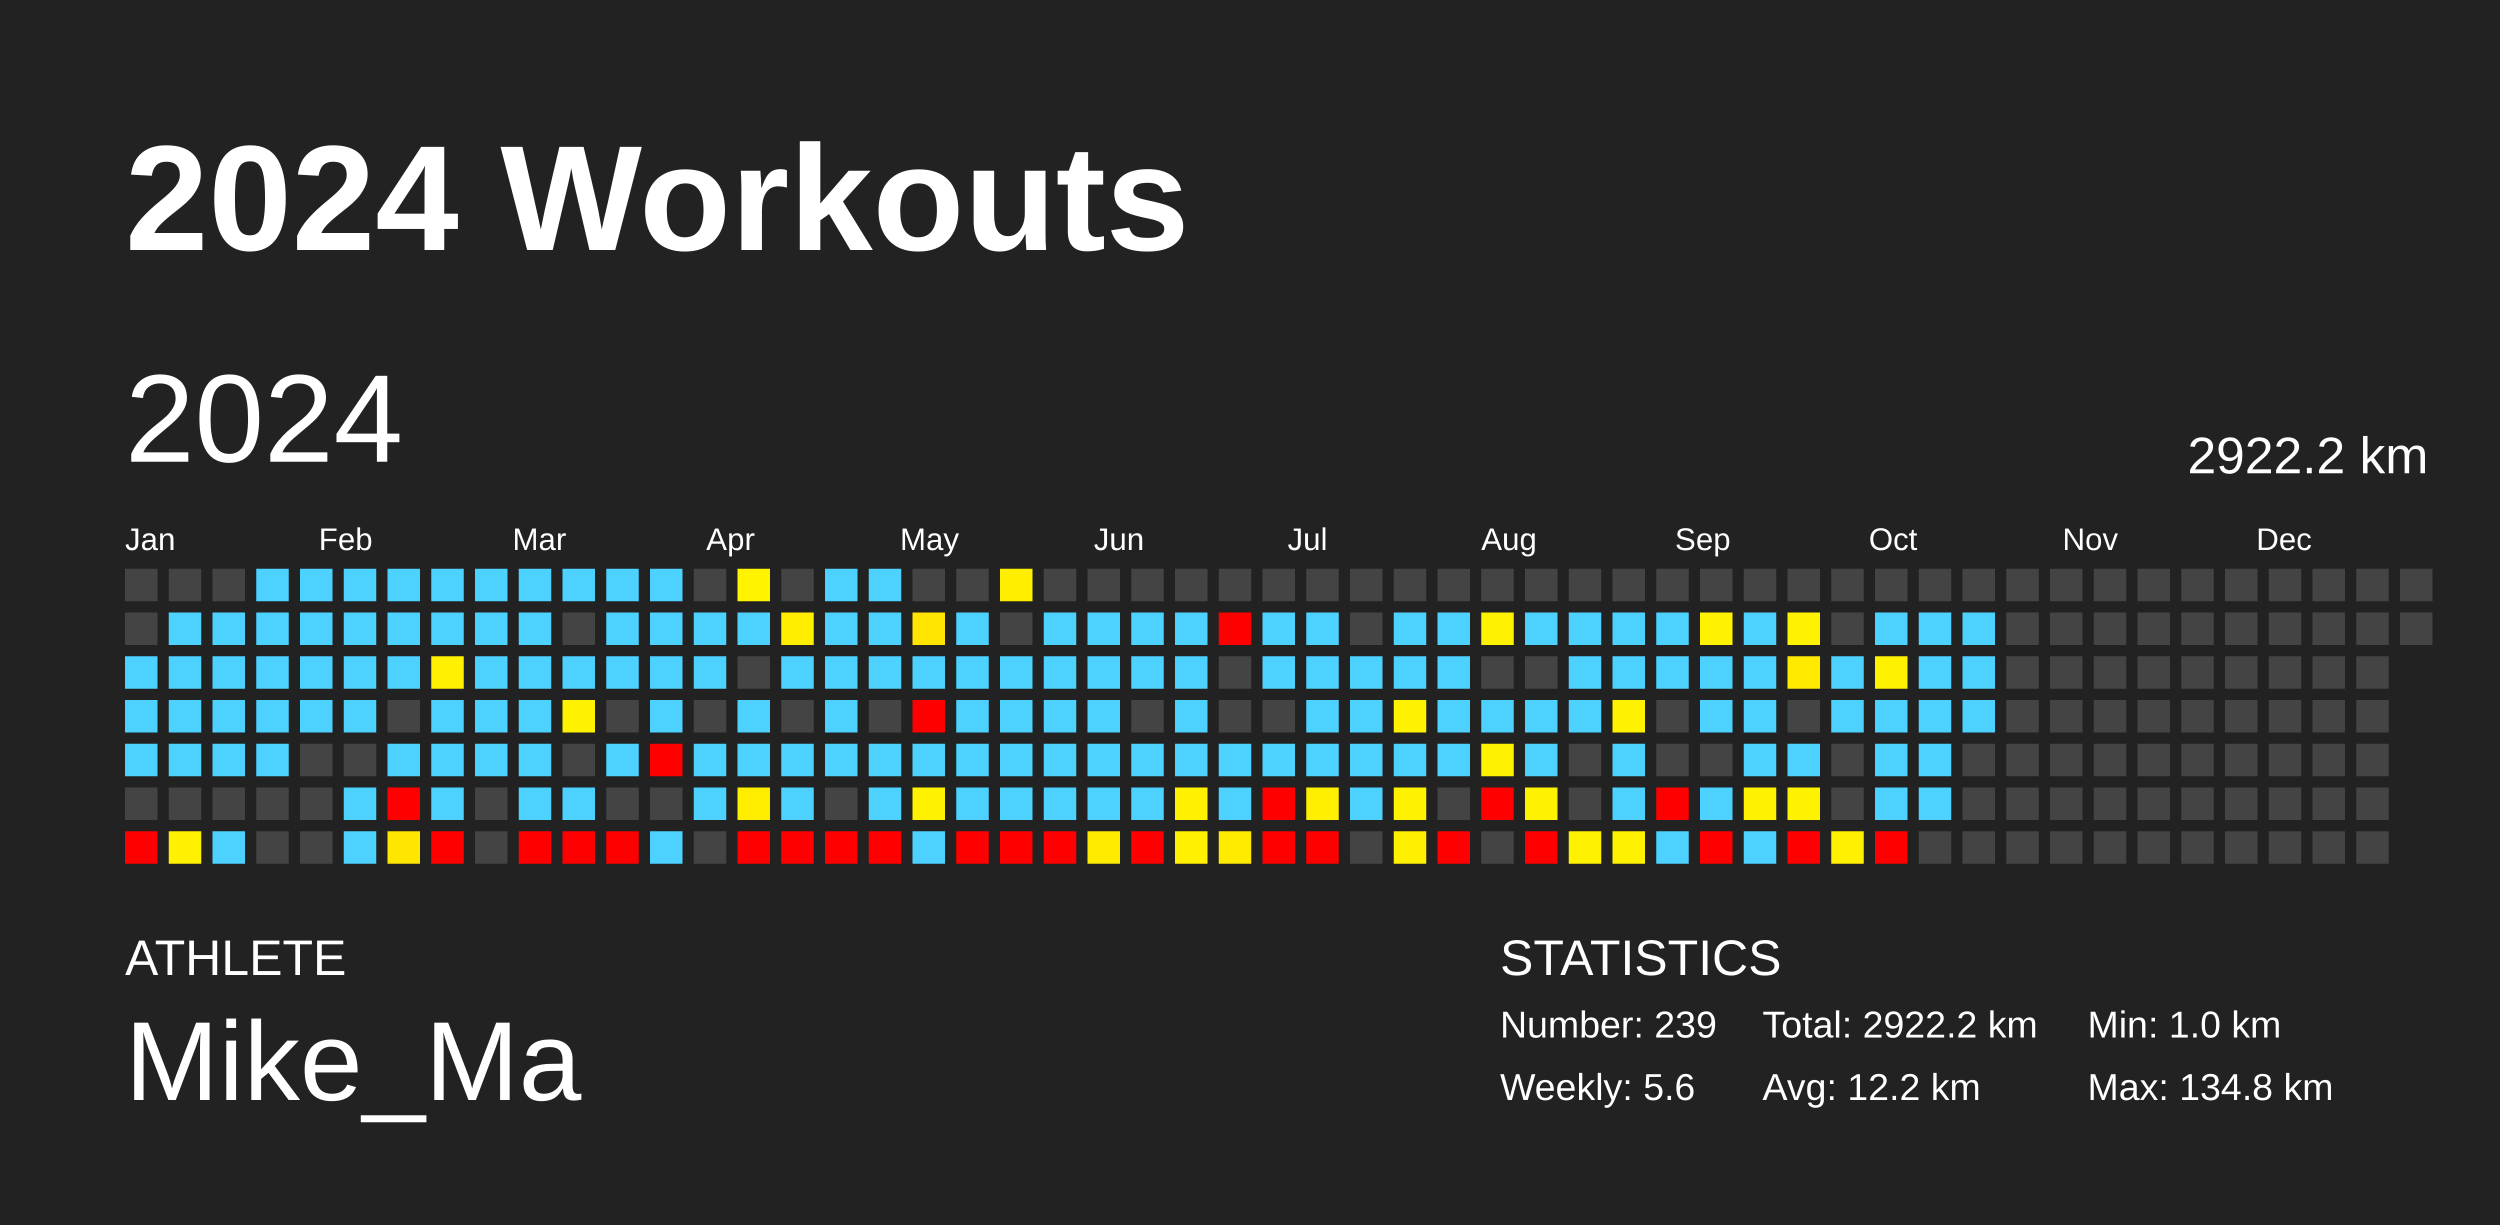
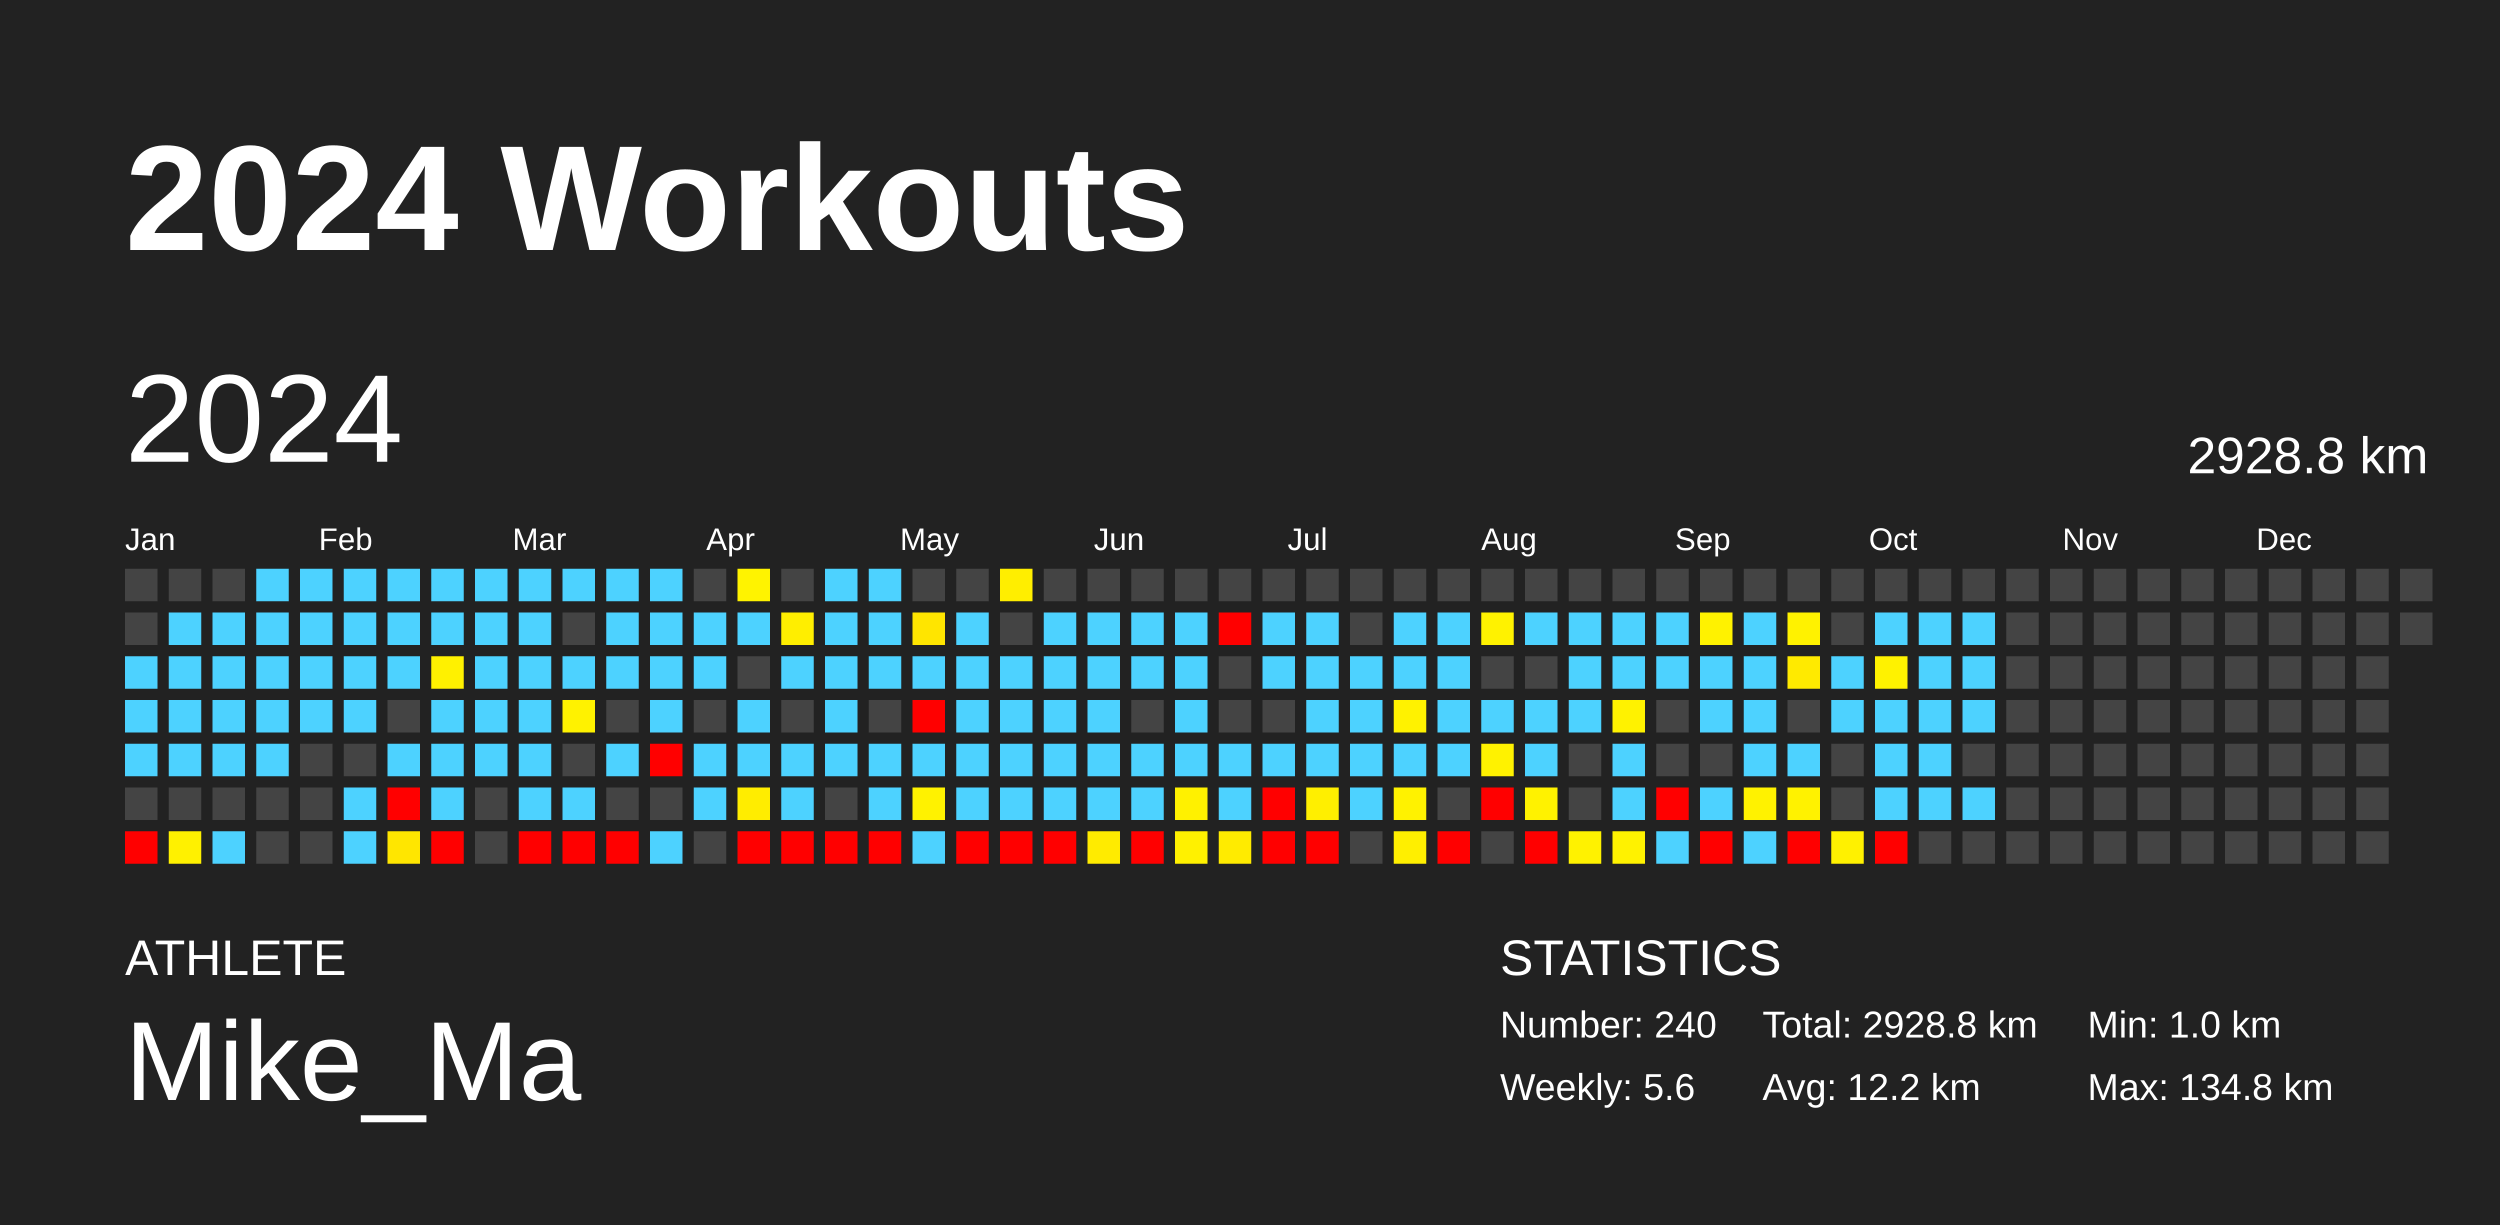
<svg xmlns="http://www.w3.org/2000/svg" baseProfile="full" height="98mm" version="1.1" viewBox="0,0,200,98" width="200mm">
  <defs />
  <rect fill="#222222" height="98" width="200" x="0" y="0" />
  <text fill="#FFFFFF" style="font-size:12px; font-family:Arial; font-weight:bold;" x="10" y="20">2024 Workouts</text>
  <text fill="#FFFFFF" style="font-size:4px; font-family:Arial" x="10" y="78">ATHLETE</text>
  <text fill="#FFFFFF" style="font-size:9px; font-family:Arial" x="10" y="88">Mike_Ma</text>
  <text fill="#FFFFFF" style="font-size:4px; font-family:Arial" x="120" y="78">STATISTICS</text>
-   <text fill="#FFFFFF" style="font-size:3px; font-family:Arial" x="120" y="83">Number: 239</text>
+   <text fill="#FFFFFF" style="font-size:3px; font-family:Arial" x="120" y="83">Number: 240</text>
  <text fill="#FFFFFF" style="font-size:3px; font-family:Arial" x="120" y="88">Weekly: 5.6</text>
-   <text fill="#FFFFFF" style="font-size:3px; font-family:Arial" x="141" y="83">Total: 2922.2 km</text>
+   <text fill="#FFFFFF" style="font-size:3px; font-family:Arial" x="141" y="83">Total: 2928.8 km</text>
  <text fill="#FFFFFF" style="font-size:3px; font-family:Arial" x="141" y="88">Avg: 12.2 km</text>
  <text fill="#FFFFFF" style="font-size:3px; font-family:Arial" x="167" y="83">Min: 1.0 km</text>
  <text fill="#FFFFFF" style="font-size:3px; font-family:Arial" x="167" y="88">Max: 134.8 km</text>
  <text dominant-baseline="hanging" fill="#FFFFFF" style="font-size:10.0px; font-family:Arial;" x="10" y="30">2024</text>
-   <text dominant-baseline="hanging" fill="#FFFFFF" style="font-size:4.125px; font-family:Arial;" x="175" y="35">2922.2 km</text>
+   <text dominant-baseline="hanging" fill="#FFFFFF" style="font-size:4.125px; font-family:Arial;" x="175" y="35">2928.8 km</text>
  <text fill="#FFFFFF" style="font-size:2.5px; font-family:Arial" x="10.0" y="44">Jan</text>
  <text fill="#FFFFFF" style="font-size:2.5px; font-family:Arial" x="25.5" y="44">Feb</text>
  <text fill="#FFFFFF" style="font-size:2.5px; font-family:Arial" x="41.0" y="44">Mar</text>
  <text fill="#FFFFFF" style="font-size:2.5px; font-family:Arial" x="56.5" y="44">Apr</text>
  <text fill="#FFFFFF" style="font-size:2.5px; font-family:Arial" x="72.0" y="44">May</text>
  <text fill="#FFFFFF" style="font-size:2.5px; font-family:Arial" x="87.5" y="44">Jun</text>
  <text fill="#FFFFFF" style="font-size:2.5px; font-family:Arial" x="103.0" y="44">Jul</text>
  <text fill="#FFFFFF" style="font-size:2.5px; font-family:Arial" x="118.5" y="44">Aug</text>
  <text fill="#FFFFFF" style="font-size:2.5px; font-family:Arial" x="134.0" y="44">Sep</text>
  <text fill="#FFFFFF" style="font-size:2.5px; font-family:Arial" x="149.5" y="44">Oct</text>
  <text fill="#FFFFFF" style="font-size:2.5px; font-family:Arial" x="165.0" y="44">Nov</text>
  <text fill="#FFFFFF" style="font-size:2.5px; font-family:Arial" x="180.5" y="44">Dec</text>
  <rect fill="#444444" height="2.6" width="2.6" x="10.0" y="45.5" />
  <rect fill="#444444" height="2.6" width="2.6" x="10.0" y="49.0" />
  <rect fill="#4dd2ff" height="2.6" width="2.6" x="10.0" y="52.5" />
  <rect fill="#4dd2ff" height="2.6" width="2.6" x="10.0" y="56.0" />
  <rect fill="#4dd2ff" height="2.6" width="2.6" x="10.0" y="59.5" />
  <rect fill="#444444" height="2.6" width="2.6" x="10.0" y="63.0" />
  <rect fill="red" height="2.6" width="2.6" x="10.0" y="66.5" />
  <rect fill="#444444" height="2.6" width="2.6" x="13.5" y="45.5" />
  <rect fill="#4dd2ff" height="2.6" width="2.6" x="13.5" y="49.0" />
  <rect fill="#4dd2ff" height="2.6" width="2.6" x="13.5" y="52.5" />
  <rect fill="#4dd2ff" height="2.6" width="2.6" x="13.5" y="56.0" />
  <rect fill="#4dd2ff" height="2.6" width="2.6" x="13.5" y="59.5" />
  <rect fill="#444444" height="2.6" width="2.6" x="13.5" y="63.0" />
  <rect fill="#fff100" height="2.6" width="2.6" x="13.5" y="66.5" />
  <rect fill="#444444" height="2.6" width="2.6" x="17.0" y="45.5" />
  <rect fill="#4dd2ff" height="2.6" width="2.6" x="17.0" y="49.0" />
  <rect fill="#4dd2ff" height="2.6" width="2.6" x="17.0" y="52.5" />
  <rect fill="#4dd2ff" height="2.6" width="2.6" x="17.0" y="56.0" />
  <rect fill="#4dd2ff" height="2.6" width="2.6" x="17.0" y="59.5" />
  <rect fill="#444444" height="2.6" width="2.6" x="17.0" y="63.0" />
  <rect fill="#4dd2ff" height="2.6" width="2.6" x="17.0" y="66.5" />
  <rect fill="#4dd2ff" height="2.6" width="2.6" x="20.5" y="45.5" />
  <rect fill="#4dd2ff" height="2.6" width="2.6" x="20.5" y="49.0" />
  <rect fill="#4dd2ff" height="2.6" width="2.6" x="20.5" y="52.5" />
  <rect fill="#4dd2ff" height="2.6" width="2.6" x="20.5" y="56.0" />
  <rect fill="#4dd2ff" height="2.6" width="2.6" x="20.5" y="59.5" />
  <rect fill="#444444" height="2.6" width="2.6" x="20.5" y="63.0" />
  <rect fill="#444444" height="2.6" width="2.6" x="20.5" y="66.5" />
  <rect fill="#4dd2ff" height="2.6" width="2.6" x="24.0" y="45.5" />
  <rect fill="#4dd2ff" height="2.6" width="2.6" x="24.0" y="49.0" />
  <rect fill="#4dd2ff" height="2.6" width="2.6" x="24.0" y="52.5" />
  <rect fill="#4dd2ff" height="2.6" width="2.6" x="24.0" y="56.0" />
  <rect fill="#444444" height="2.6" width="2.6" x="24.0" y="59.5" />
  <rect fill="#444444" height="2.6" width="2.6" x="24.0" y="63.0" />
  <rect fill="#444444" height="2.6" width="2.6" x="24.0" y="66.5" />
  <rect fill="#4dd2ff" height="2.6" width="2.6" x="27.5" y="45.5" />
  <rect fill="#4dd2ff" height="2.6" width="2.6" x="27.5" y="49.0" />
  <rect fill="#4dd2ff" height="2.6" width="2.6" x="27.5" y="52.5" />
  <rect fill="#4dd2ff" height="2.6" width="2.6" x="27.5" y="56.0" />
  <rect fill="#444444" height="2.6" width="2.6" x="27.5" y="59.5" />
  <rect fill="#4dd2ff" height="2.6" width="2.6" x="27.5" y="63.0" />
  <rect fill="#4dd2ff" height="2.6" width="2.6" x="27.5" y="66.5" />
  <rect fill="#4dd2ff" height="2.6" width="2.6" x="31.0" y="45.5" />
  <rect fill="#4dd2ff" height="2.6" width="2.6" x="31.0" y="49.0" />
  <rect fill="#4dd2ff" height="2.6" width="2.6" x="31.0" y="52.5" />
  <rect fill="#444444" height="2.6" width="2.6" x="31.0" y="56.0" />
  <rect fill="#4dd2ff" height="2.6" width="2.6" x="31.0" y="59.5" />
  <rect fill="red" height="2.6" width="2.6" x="31.0" y="63.0" />
  <rect fill="#ffe600" height="2.6" width="2.6" x="31.0" y="66.5" />
  <rect fill="#4dd2ff" height="2.6" width="2.6" x="34.5" y="45.5" />
  <rect fill="#4dd2ff" height="2.6" width="2.6" x="34.5" y="49.0" />
  <rect fill="#fff100" height="2.6" width="2.6" x="34.5" y="52.5" />
  <rect fill="#4dd2ff" height="2.6" width="2.6" x="34.5" y="56.0" />
  <rect fill="#4dd2ff" height="2.6" width="2.6" x="34.5" y="59.5" />
  <rect fill="#4dd2ff" height="2.6" width="2.6" x="34.5" y="63.0" />
  <rect fill="red" height="2.6" width="2.6" x="34.5" y="66.5" />
  <rect fill="#4dd2ff" height="2.6" width="2.6" x="38.0" y="45.5" />
  <rect fill="#4dd2ff" height="2.6" width="2.6" x="38.0" y="49.0" />
  <rect fill="#4dd2ff" height="2.6" width="2.6" x="38.0" y="52.5" />
  <rect fill="#4dd2ff" height="2.6" width="2.6" x="38.0" y="56.0" />
  <rect fill="#4dd2ff" height="2.6" width="2.6" x="38.0" y="59.5" />
  <rect fill="#444444" height="2.6" width="2.6" x="38.0" y="63.0" />
  <rect fill="#444444" height="2.6" width="2.6" x="38.0" y="66.5" />
  <rect fill="#4dd2ff" height="2.6" width="2.6" x="41.5" y="45.5" />
  <rect fill="#4dd2ff" height="2.6" width="2.6" x="41.5" y="49.0" />
  <rect fill="#4dd2ff" height="2.6" width="2.6" x="41.5" y="52.5" />
  <rect fill="#4dd2ff" height="2.6" width="2.6" x="41.5" y="56.0" />
  <rect fill="#4dd2ff" height="2.6" width="2.6" x="41.5" y="59.5" />
  <rect fill="#4dd2ff" height="2.6" width="2.6" x="41.5" y="63.0" />
  <rect fill="red" height="2.6" width="2.6" x="41.5" y="66.5" />
  <rect fill="#4dd2ff" height="2.6" width="2.6" x="45.0" y="45.5" />
  <rect fill="#444444" height="2.6" width="2.6" x="45.0" y="49.0" />
  <rect fill="#4dd2ff" height="2.6" width="2.6" x="45.0" y="52.5" />
  <rect fill="#fff200" height="2.6" width="2.6" x="45.0" y="56.0" />
  <rect fill="#444444" height="2.6" width="2.6" x="45.0" y="59.5" />
  <rect fill="#4dd2ff" height="2.6" width="2.6" x="45.0" y="63.0" />
  <rect fill="red" height="2.6" width="2.6" x="45.0" y="66.5" />
  <rect fill="#4dd2ff" height="2.6" width="2.6" x="48.5" y="45.5" />
  <rect fill="#4dd2ff" height="2.6" width="2.6" x="48.5" y="49.0" />
  <rect fill="#4dd2ff" height="2.6" width="2.6" x="48.5" y="52.5" />
  <rect fill="#444444" height="2.6" width="2.6" x="48.5" y="56.0" />
  <rect fill="#4dd2ff" height="2.6" width="2.6" x="48.5" y="59.5" />
  <rect fill="#444444" height="2.6" width="2.6" x="48.5" y="63.0" />
  <rect fill="red" height="2.6" width="2.6" x="48.5" y="66.5" />
  <rect fill="#4dd2ff" height="2.6" width="2.6" x="52.0" y="45.5" />
  <rect fill="#4dd2ff" height="2.6" width="2.6" x="52.0" y="49.0" />
  <rect fill="#4dd2ff" height="2.6" width="2.6" x="52.0" y="52.5" />
  <rect fill="#4dd2ff" height="2.6" width="2.6" x="52.0" y="56.0" />
  <rect fill="red" height="2.6" width="2.6" x="52.0" y="59.5" />
  <rect fill="#444444" height="2.6" width="2.6" x="52.0" y="63.0" />
  <rect fill="#4dd2ff" height="2.6" width="2.6" x="52.0" y="66.5" />
  <rect fill="#444444" height="2.6" width="2.6" x="55.5" y="45.5" />
  <rect fill="#4dd2ff" height="2.6" width="2.6" x="55.5" y="49.0" />
  <rect fill="#4dd2ff" height="2.6" width="2.6" x="55.5" y="52.5" />
  <rect fill="#444444" height="2.6" width="2.6" x="55.5" y="56.0" />
  <rect fill="#4dd2ff" height="2.6" width="2.6" x="55.5" y="59.5" />
  <rect fill="#4dd2ff" height="2.6" width="2.6" x="55.5" y="63.0" />
  <rect fill="#444444" height="2.6" width="2.6" x="55.5" y="66.5" />
  <rect fill="#fff300" height="2.6" width="2.6" x="59.0" y="45.5" />
  <rect fill="#4dd2ff" height="2.6" width="2.6" x="59.0" y="49.0" />
  <rect fill="#444444" height="2.6" width="2.6" x="59.0" y="52.5" />
  <rect fill="#4dd2ff" height="2.6" width="2.6" x="59.0" y="56.0" />
  <rect fill="#4dd2ff" height="2.6" width="2.6" x="59.0" y="59.5" />
  <rect fill="#ffed00" height="2.6" width="2.6" x="59.0" y="63.0" />
  <rect fill="red" height="2.6" width="2.6" x="59.0" y="66.5" />
  <rect fill="#444444" height="2.6" width="2.6" x="62.5" y="45.5" />
  <rect fill="#ffee00" height="2.6" width="2.6" x="62.5" y="49.0" />
  <rect fill="#4dd2ff" height="2.6" width="2.6" x="62.5" y="52.5" />
  <rect fill="#444444" height="2.6" width="2.6" x="62.5" y="56.0" />
  <rect fill="#4dd2ff" height="2.6" width="2.6" x="62.5" y="59.5" />
  <rect fill="#4dd2ff" height="2.6" width="2.6" x="62.5" y="63.0" />
  <rect fill="red" height="2.6" width="2.6" x="62.5" y="66.5" />
  <rect fill="#4dd2ff" height="2.6" width="2.6" x="66.0" y="45.5" />
  <rect fill="#4dd2ff" height="2.6" width="2.6" x="66.0" y="49.0" />
  <rect fill="#4dd2ff" height="2.6" width="2.6" x="66.0" y="52.5" />
  <rect fill="#4dd2ff" height="2.6" width="2.6" x="66.0" y="56.0" />
  <rect fill="#4dd2ff" height="2.6" width="2.6" x="66.0" y="59.5" />
  <rect fill="#444444" height="2.6" width="2.6" x="66.0" y="63.0" />
  <rect fill="red" height="2.6" width="2.6" x="66.0" y="66.5" />
  <rect fill="#4dd2ff" height="2.6" width="2.6" x="69.5" y="45.5" />
  <rect fill="#4dd2ff" height="2.6" width="2.6" x="69.5" y="49.0" />
  <rect fill="#4dd2ff" height="2.6" width="2.6" x="69.5" y="52.5" />
  <rect fill="#444444" height="2.6" width="2.6" x="69.5" y="56.0" />
  <rect fill="#4dd2ff" height="2.6" width="2.6" x="69.5" y="59.5" />
  <rect fill="#4dd2ff" height="2.6" width="2.6" x="69.5" y="63.0" />
  <rect fill="red" height="2.6" width="2.6" x="69.5" y="66.5" />
  <rect fill="#444444" height="2.6" width="2.6" x="73.0" y="45.5" />
  <rect fill="#ffe500" height="2.6" width="2.6" x="73.0" y="49.0" />
  <rect fill="#4dd2ff" height="2.6" width="2.6" x="73.0" y="52.5" />
  <rect fill="red" height="2.6" width="2.6" x="73.0" y="56.0" />
  <rect fill="#4dd2ff" height="2.6" width="2.6" x="73.0" y="59.5" />
  <rect fill="#fff200" height="2.6" width="2.6" x="73.0" y="63.0" />
  <rect fill="#4dd2ff" height="2.6" width="2.6" x="73.0" y="66.5" />
  <rect fill="#444444" height="2.6" width="2.6" x="76.5" y="45.5" />
  <rect fill="#4dd2ff" height="2.6" width="2.6" x="76.5" y="49.0" />
  <rect fill="#4dd2ff" height="2.6" width="2.6" x="76.5" y="52.5" />
  <rect fill="#4dd2ff" height="2.6" width="2.6" x="76.5" y="56.0" />
  <rect fill="#4dd2ff" height="2.6" width="2.6" x="76.5" y="59.5" />
  <rect fill="#4dd2ff" height="2.6" width="2.6" x="76.5" y="63.0" />
  <rect fill="red" height="2.6" width="2.6" x="76.5" y="66.5" />
  <rect fill="#ffee00" height="2.6" width="2.6" x="80.0" y="45.5" />
  <rect fill="#444444" height="2.6" width="2.6" x="80.0" y="49.0" />
  <rect fill="#4dd2ff" height="2.6" width="2.6" x="80.0" y="52.5" />
  <rect fill="#4dd2ff" height="2.6" width="2.6" x="80.0" y="56.0" />
  <rect fill="#4dd2ff" height="2.6" width="2.6" x="80.0" y="59.5" />
  <rect fill="#4dd2ff" height="2.6" width="2.6" x="80.0" y="63.0" />
  <rect fill="red" height="2.6" width="2.6" x="80.0" y="66.5" />
  <rect fill="#444444" height="2.6" width="2.6" x="83.5" y="45.5" />
  <rect fill="#4dd2ff" height="2.6" width="2.6" x="83.5" y="49.0" />
  <rect fill="#4dd2ff" height="2.6" width="2.6" x="83.5" y="52.5" />
  <rect fill="#4dd2ff" height="2.6" width="2.6" x="83.5" y="56.0" />
  <rect fill="#4dd2ff" height="2.6" width="2.6" x="83.5" y="59.5" />
  <rect fill="#4dd2ff" height="2.6" width="2.6" x="83.5" y="63.0" />
  <rect fill="red" height="2.6" width="2.6" x="83.5" y="66.5" />
  <rect fill="#444444" height="2.6" width="2.6" x="87.0" y="45.5" />
  <rect fill="#4dd2ff" height="2.6" width="2.6" x="87.0" y="49.0" />
  <rect fill="#4dd2ff" height="2.6" width="2.6" x="87.0" y="52.5" />
  <rect fill="#4dd2ff" height="2.6" width="2.6" x="87.0" y="56.0" />
  <rect fill="#4dd2ff" height="2.6" width="2.6" x="87.0" y="59.5" />
  <rect fill="#4dd2ff" height="2.6" width="2.6" x="87.0" y="63.0" />
  <rect fill="#ffeb00" height="2.6" width="2.6" x="87.0" y="66.5" />
  <rect fill="#444444" height="2.6" width="2.6" x="90.5" y="45.5" />
  <rect fill="#4dd2ff" height="2.6" width="2.6" x="90.5" y="49.0" />
  <rect fill="#4dd2ff" height="2.6" width="2.6" x="90.5" y="52.5" />
  <rect fill="#444444" height="2.6" width="2.6" x="90.5" y="56.0" />
  <rect fill="#4dd2ff" height="2.6" width="2.6" x="90.5" y="59.5" />
  <rect fill="#4dd2ff" height="2.6" width="2.6" x="90.5" y="63.0" />
  <rect fill="red" height="2.6" width="2.6" x="90.5" y="66.5" />
  <rect fill="#444444" height="2.6" width="2.6" x="94.0" y="45.5" />
  <rect fill="#4dd2ff" height="2.6" width="2.6" x="94.0" y="49.0" />
  <rect fill="#4dd2ff" height="2.6" width="2.6" x="94.0" y="52.5" />
  <rect fill="#4dd2ff" height="2.6" width="2.6" x="94.0" y="56.0" />
  <rect fill="#4dd2ff" height="2.6" width="2.6" x="94.0" y="59.5" />
  <rect fill="#fff100" height="2.6" width="2.6" x="94.0" y="63.0" />
  <rect fill="#fff100" height="2.6" width="2.6" x="94.0" y="66.5" />
  <rect fill="#444444" height="2.6" width="2.6" x="97.5" y="45.5" />
  <rect fill="red" height="2.6" width="2.6" x="97.5" y="49.0" />
  <rect fill="#444444" height="2.6" width="2.6" x="97.5" y="52.5" />
  <rect fill="#444444" height="2.6" width="2.6" x="97.5" y="56.0" />
  <rect fill="#4dd2ff" height="2.6" width="2.6" x="97.5" y="59.5" />
  <rect fill="#4dd2ff" height="2.6" width="2.6" x="97.5" y="63.0" />
  <rect fill="#ffeb00" height="2.6" width="2.6" x="97.5" y="66.5" />
  <rect fill="#444444" height="2.6" width="2.6" x="101.0" y="45.5" />
  <rect fill="#4dd2ff" height="2.6" width="2.6" x="101.0" y="49.0" />
  <rect fill="#4dd2ff" height="2.6" width="2.6" x="101.0" y="52.5" />
  <rect fill="#444444" height="2.6" width="2.6" x="101.0" y="56.0" />
  <rect fill="#4dd2ff" height="2.6" width="2.6" x="101.0" y="59.5" />
  <rect fill="red" height="2.6" width="2.6" x="101.0" y="63.0" />
  <rect fill="red" height="2.6" width="2.6" x="101.0" y="66.5" />
  <rect fill="#444444" height="2.6" width="2.6" x="104.5" y="45.5" />
  <rect fill="#4dd2ff" height="2.6" width="2.6" x="104.5" y="49.0" />
  <rect fill="#4dd2ff" height="2.6" width="2.6" x="104.5" y="52.5" />
  <rect fill="#4dd2ff" height="2.6" width="2.6" x="104.5" y="56.0" />
  <rect fill="#4dd2ff" height="2.6" width="2.6" x="104.5" y="59.5" />
  <rect fill="#ffef00" height="2.6" width="2.6" x="104.5" y="63.0" />
  <rect fill="red" height="2.6" width="2.6" x="104.5" y="66.5" />
  <rect fill="#444444" height="2.6" width="2.6" x="108.0" y="45.5" />
  <rect fill="#444444" height="2.6" width="2.6" x="108.0" y="49.0" />
  <rect fill="#4dd2ff" height="2.6" width="2.6" x="108.0" y="52.5" />
  <rect fill="#4dd2ff" height="2.6" width="2.6" x="108.0" y="56.0" />
  <rect fill="#4dd2ff" height="2.6" width="2.6" x="108.0" y="59.5" />
  <rect fill="#4dd2ff" height="2.6" width="2.6" x="108.0" y="63.0" />
  <rect fill="#444444" height="2.6" width="2.6" x="108.0" y="66.5" />
  <rect fill="#444444" height="2.6" width="2.6" x="111.5" y="45.5" />
  <rect fill="#4dd2ff" height="2.6" width="2.6" x="111.5" y="49.0" />
  <rect fill="#4dd2ff" height="2.6" width="2.6" x="111.5" y="52.5" />
  <rect fill="#fff200" height="2.6" width="2.6" x="111.5" y="56.0" />
  <rect fill="#4dd2ff" height="2.6" width="2.6" x="111.5" y="59.5" />
  <rect fill="#fff200" height="2.6" width="2.6" x="111.5" y="63.0" />
  <rect fill="#ffef00" height="2.6" width="2.6" x="111.5" y="66.5" />
  <rect fill="#444444" height="2.6" width="2.6" x="115.0" y="45.5" />
  <rect fill="#4dd2ff" height="2.6" width="2.6" x="115.0" y="49.0" />
  <rect fill="#4dd2ff" height="2.6" width="2.6" x="115.0" y="52.5" />
  <rect fill="#4dd2ff" height="2.6" width="2.6" x="115.0" y="56.0" />
  <rect fill="#4dd2ff" height="2.6" width="2.6" x="115.0" y="59.5" />
  <rect fill="#444444" height="2.6" width="2.6" x="115.0" y="63.0" />
  <rect fill="red" height="2.6" width="2.6" x="115.0" y="66.5" />
  <rect fill="#444444" height="2.6" width="2.6" x="118.5" y="45.5" />
  <rect fill="#fff200" height="2.6" width="2.6" x="118.5" y="49.0" />
  <rect fill="#444444" height="2.6" width="2.6" x="118.5" y="52.5" />
  <rect fill="#4dd2ff" height="2.6" width="2.6" x="118.5" y="56.0" />
  <rect fill="#fff200" height="2.6" width="2.6" x="118.5" y="59.5" />
  <rect fill="red" height="2.6" width="2.6" x="118.5" y="63.0" />
  <rect fill="#444444" height="2.6" width="2.6" x="118.5" y="66.5" />
  <rect fill="#444444" height="2.6" width="2.6" x="122.0" y="45.5" />
  <rect fill="#4dd2ff" height="2.6" width="2.6" x="122.0" y="49.0" />
  <rect fill="#444444" height="2.6" width="2.6" x="122.0" y="52.5" />
  <rect fill="#4dd2ff" height="2.6" width="2.6" x="122.0" y="56.0" />
  <rect fill="#4dd2ff" height="2.6" width="2.6" x="122.0" y="59.5" />
  <rect fill="#fff200" height="2.6" width="2.6" x="122.0" y="63.0" />
  <rect fill="red" height="2.6" width="2.6" x="122.0" y="66.5" />
  <rect fill="#444444" height="2.6" width="2.6" x="125.5" y="45.5" />
  <rect fill="#4dd2ff" height="2.6" width="2.6" x="125.5" y="49.0" />
  <rect fill="#4dd2ff" height="2.6" width="2.6" x="125.5" y="52.5" />
  <rect fill="#4dd2ff" height="2.6" width="2.6" x="125.5" y="56.0" />
  <rect fill="#444444" height="2.6" width="2.6" x="125.5" y="59.5" />
  <rect fill="#444444" height="2.6" width="2.6" x="125.5" y="63.0" />
  <rect fill="#fff200" height="2.6" width="2.6" x="125.5" y="66.5" />
  <rect fill="#444444" height="2.6" width="2.6" x="129.0" y="45.5" />
  <rect fill="#4dd2ff" height="2.6" width="2.6" x="129.0" y="49.0" />
  <rect fill="#4dd2ff" height="2.6" width="2.6" x="129.0" y="52.5" />
  <rect fill="#fff200" height="2.6" width="2.6" x="129.0" y="56.0" />
  <rect fill="#4dd2ff" height="2.6" width="2.6" x="129.0" y="59.5" />
  <rect fill="#4dd2ff" height="2.6" width="2.6" x="129.0" y="63.0" />
  <rect fill="#fff200" height="2.6" width="2.6" x="129.0" y="66.5" />
  <rect fill="#444444" height="2.6" width="2.6" x="132.5" y="45.5" />
  <rect fill="#4dd2ff" height="2.6" width="2.6" x="132.5" y="49.0" />
  <rect fill="#4dd2ff" height="2.6" width="2.6" x="132.5" y="52.5" />
  <rect fill="#444444" height="2.6" width="2.6" x="132.5" y="56.0" />
  <rect fill="#444444" height="2.6" width="2.6" x="132.5" y="59.5" />
  <rect fill="red" height="2.6" width="2.6" x="132.5" y="63.0" />
  <rect fill="#4dd2ff" height="2.6" width="2.6" x="132.5" y="66.5" />
  <rect fill="#444444" height="2.6" width="2.6" x="136.0" y="45.5" />
  <rect fill="#fff200" height="2.6" width="2.6" x="136.0" y="49.0" />
  <rect fill="#4dd2ff" height="2.6" width="2.6" x="136.0" y="52.5" />
  <rect fill="#4dd2ff" height="2.6" width="2.6" x="136.0" y="56.0" />
  <rect fill="#444444" height="2.6" width="2.6" x="136.0" y="59.5" />
  <rect fill="#4dd2ff" height="2.6" width="2.6" x="136.0" y="63.0" />
  <rect fill="red" height="2.6" width="2.6" x="136.0" y="66.5" />
  <rect fill="#444444" height="2.6" width="2.6" x="139.5" y="45.5" />
  <rect fill="#4dd2ff" height="2.6" width="2.6" x="139.5" y="49.0" />
  <rect fill="#4dd2ff" height="2.6" width="2.6" x="139.5" y="52.5" />
  <rect fill="#4dd2ff" height="2.6" width="2.6" x="139.5" y="56.0" />
  <rect fill="#4dd2ff" height="2.6" width="2.6" x="139.5" y="59.5" />
  <rect fill="#fff200" height="2.6" width="2.6" x="139.5" y="63.0" />
  <rect fill="#4dd2ff" height="2.6" width="2.6" x="139.5" y="66.5" />
  <rect fill="#444444" height="2.6" width="2.6" x="143.0" y="45.5" />
  <rect fill="#fff200" height="2.6" width="2.6" x="143.0" y="49.0" />
  <rect fill="#ffea00" height="2.6" width="2.6" x="143.0" y="52.5" />
  <rect fill="#444444" height="2.6" width="2.6" x="143.0" y="56.0" />
  <rect fill="#4dd2ff" height="2.6" width="2.6" x="143.0" y="59.5" />
  <rect fill="#fff200" height="2.6" width="2.6" x="143.0" y="63.0" />
  <rect fill="red" height="2.6" width="2.6" x="143.0" y="66.5" />
  <rect fill="#444444" height="2.6" width="2.6" x="146.5" y="45.5" />
  <rect fill="#444444" height="2.6" width="2.6" x="146.5" y="49.0" />
  <rect fill="#4dd2ff" height="2.6" width="2.6" x="146.5" y="52.5" />
  <rect fill="#4dd2ff" height="2.6" width="2.6" x="146.5" y="56.0" />
  <rect fill="#444444" height="2.6" width="2.6" x="146.5" y="59.5" />
  <rect fill="#444444" height="2.6" width="2.6" x="146.5" y="63.0" />
  <rect fill="#fff100" height="2.6" width="2.6" x="146.5" y="66.5" />
  <rect fill="#444444" height="2.6" width="2.6" x="150.0" y="45.5" />
  <rect fill="#4dd2ff" height="2.6" width="2.6" x="150.0" y="49.0" />
  <rect fill="#fff200" height="2.6" width="2.6" x="150.0" y="52.5" />
  <rect fill="#4dd2ff" height="2.6" width="2.6" x="150.0" y="56.0" />
  <rect fill="#4dd2ff" height="2.6" width="2.6" x="150.0" y="59.5" />
  <rect fill="#4dd2ff" height="2.6" width="2.6" x="150.0" y="63.0" />
  <rect fill="red" height="2.6" width="2.6" x="150.0" y="66.5" />
  <rect fill="#444444" height="2.6" width="2.6" x="153.5" y="45.5" />
  <rect fill="#4dd2ff" height="2.6" width="2.6" x="153.5" y="49.0" />
  <rect fill="#4dd2ff" height="2.6" width="2.6" x="153.5" y="52.5" />
  <rect fill="#4dd2ff" height="2.6" width="2.6" x="153.5" y="56.0" />
  <rect fill="#4dd2ff" height="2.6" width="2.6" x="153.5" y="59.5" />
  <rect fill="#4dd2ff" height="2.6" width="2.6" x="153.5" y="63.0" />
  <rect fill="#444444" height="2.6" width="2.6" x="153.5" y="66.5" />
  <rect fill="#444444" height="2.6" width="2.6" x="157.0" y="45.5" />
  <rect fill="#4dd2ff" height="2.6" width="2.6" x="157.0" y="49.0" />
  <rect fill="#4dd2ff" height="2.6" width="2.6" x="157.0" y="52.5" />
  <rect fill="#4dd2ff" height="2.6" width="2.6" x="157.0" y="56.0" />
  <rect fill="#444444" height="2.6" width="2.6" x="157.0" y="59.5" />
-   <rect fill="#444444" height="2.6" width="2.6" x="157.0" y="63.0" />
+   <rect fill="#4dd2ff" height="2.6" width="2.6" x="157.0" y="63.0" />
  <rect fill="#444444" height="2.6" width="2.6" x="157.0" y="66.5" />
  <rect fill="#444444" height="2.6" width="2.6" x="160.5" y="45.5" />
  <rect fill="#444444" height="2.6" width="2.6" x="160.5" y="49.0" />
  <rect fill="#444444" height="2.6" width="2.6" x="160.5" y="52.5" />
  <rect fill="#444444" height="2.6" width="2.6" x="160.5" y="56.0" />
  <rect fill="#444444" height="2.6" width="2.6" x="160.5" y="59.5" />
  <rect fill="#444444" height="2.6" width="2.6" x="160.5" y="63.0" />
  <rect fill="#444444" height="2.6" width="2.6" x="160.5" y="66.5" />
  <rect fill="#444444" height="2.6" width="2.6" x="164.0" y="45.5" />
  <rect fill="#444444" height="2.6" width="2.6" x="164.0" y="49.0" />
  <rect fill="#444444" height="2.6" width="2.6" x="164.0" y="52.5" />
  <rect fill="#444444" height="2.6" width="2.6" x="164.0" y="56.0" />
  <rect fill="#444444" height="2.6" width="2.6" x="164.0" y="59.5" />
  <rect fill="#444444" height="2.6" width="2.6" x="164.0" y="63.0" />
  <rect fill="#444444" height="2.6" width="2.6" x="164.0" y="66.5" />
  <rect fill="#444444" height="2.6" width="2.6" x="167.5" y="45.5" />
  <rect fill="#444444" height="2.6" width="2.6" x="167.5" y="49.0" />
  <rect fill="#444444" height="2.6" width="2.6" x="167.5" y="52.5" />
  <rect fill="#444444" height="2.6" width="2.6" x="167.5" y="56.0" />
  <rect fill="#444444" height="2.6" width="2.6" x="167.5" y="59.5" />
  <rect fill="#444444" height="2.6" width="2.6" x="167.5" y="63.0" />
  <rect fill="#444444" height="2.6" width="2.6" x="167.5" y="66.5" />
  <rect fill="#444444" height="2.6" width="2.6" x="171.0" y="45.5" />
  <rect fill="#444444" height="2.6" width="2.6" x="171.0" y="49.0" />
  <rect fill="#444444" height="2.6" width="2.6" x="171.0" y="52.5" />
  <rect fill="#444444" height="2.6" width="2.6" x="171.0" y="56.0" />
  <rect fill="#444444" height="2.6" width="2.6" x="171.0" y="59.5" />
  <rect fill="#444444" height="2.6" width="2.6" x="171.0" y="63.0" />
  <rect fill="#444444" height="2.6" width="2.6" x="171.0" y="66.5" />
  <rect fill="#444444" height="2.6" width="2.6" x="174.5" y="45.5" />
  <rect fill="#444444" height="2.6" width="2.6" x="174.5" y="49.0" />
  <rect fill="#444444" height="2.6" width="2.6" x="174.5" y="52.5" />
  <rect fill="#444444" height="2.6" width="2.6" x="174.5" y="56.0" />
  <rect fill="#444444" height="2.6" width="2.6" x="174.5" y="59.5" />
  <rect fill="#444444" height="2.6" width="2.6" x="174.5" y="63.0" />
  <rect fill="#444444" height="2.6" width="2.6" x="174.5" y="66.5" />
  <rect fill="#444444" height="2.6" width="2.6" x="178.0" y="45.5" />
  <rect fill="#444444" height="2.6" width="2.6" x="178.0" y="49.0" />
  <rect fill="#444444" height="2.6" width="2.6" x="178.0" y="52.5" />
  <rect fill="#444444" height="2.6" width="2.6" x="178.0" y="56.0" />
  <rect fill="#444444" height="2.6" width="2.6" x="178.0" y="59.5" />
  <rect fill="#444444" height="2.6" width="2.6" x="178.0" y="63.0" />
  <rect fill="#444444" height="2.6" width="2.6" x="178.0" y="66.5" />
  <rect fill="#444444" height="2.6" width="2.6" x="181.5" y="45.5" />
  <rect fill="#444444" height="2.6" width="2.6" x="181.5" y="49.0" />
  <rect fill="#444444" height="2.6" width="2.6" x="181.5" y="52.5" />
  <rect fill="#444444" height="2.6" width="2.6" x="181.5" y="56.0" />
  <rect fill="#444444" height="2.6" width="2.6" x="181.5" y="59.5" />
  <rect fill="#444444" height="2.6" width="2.6" x="181.5" y="63.0" />
  <rect fill="#444444" height="2.6" width="2.6" x="181.5" y="66.5" />
  <rect fill="#444444" height="2.6" width="2.6" x="185.0" y="45.5" />
  <rect fill="#444444" height="2.6" width="2.6" x="185.0" y="49.0" />
  <rect fill="#444444" height="2.6" width="2.6" x="185.0" y="52.5" />
  <rect fill="#444444" height="2.6" width="2.6" x="185.0" y="56.0" />
  <rect fill="#444444" height="2.6" width="2.6" x="185.0" y="59.5" />
  <rect fill="#444444" height="2.6" width="2.6" x="185.0" y="63.0" />
  <rect fill="#444444" height="2.6" width="2.6" x="185.0" y="66.5" />
  <rect fill="#444444" height="2.6" width="2.6" x="188.5" y="45.5" />
  <rect fill="#444444" height="2.6" width="2.6" x="188.5" y="49.0" />
  <rect fill="#444444" height="2.6" width="2.6" x="188.5" y="52.5" />
  <rect fill="#444444" height="2.6" width="2.6" x="188.5" y="56.0" />
  <rect fill="#444444" height="2.6" width="2.6" x="188.5" y="59.5" />
  <rect fill="#444444" height="2.6" width="2.6" x="188.5" y="63.0" />
  <rect fill="#444444" height="2.6" width="2.6" x="188.5" y="66.5" />
  <rect fill="#444444" height="2.6" width="2.6" x="192.0" y="45.5" />
  <rect fill="#444444" height="2.6" width="2.6" x="192.0" y="49.0" />
</svg>
